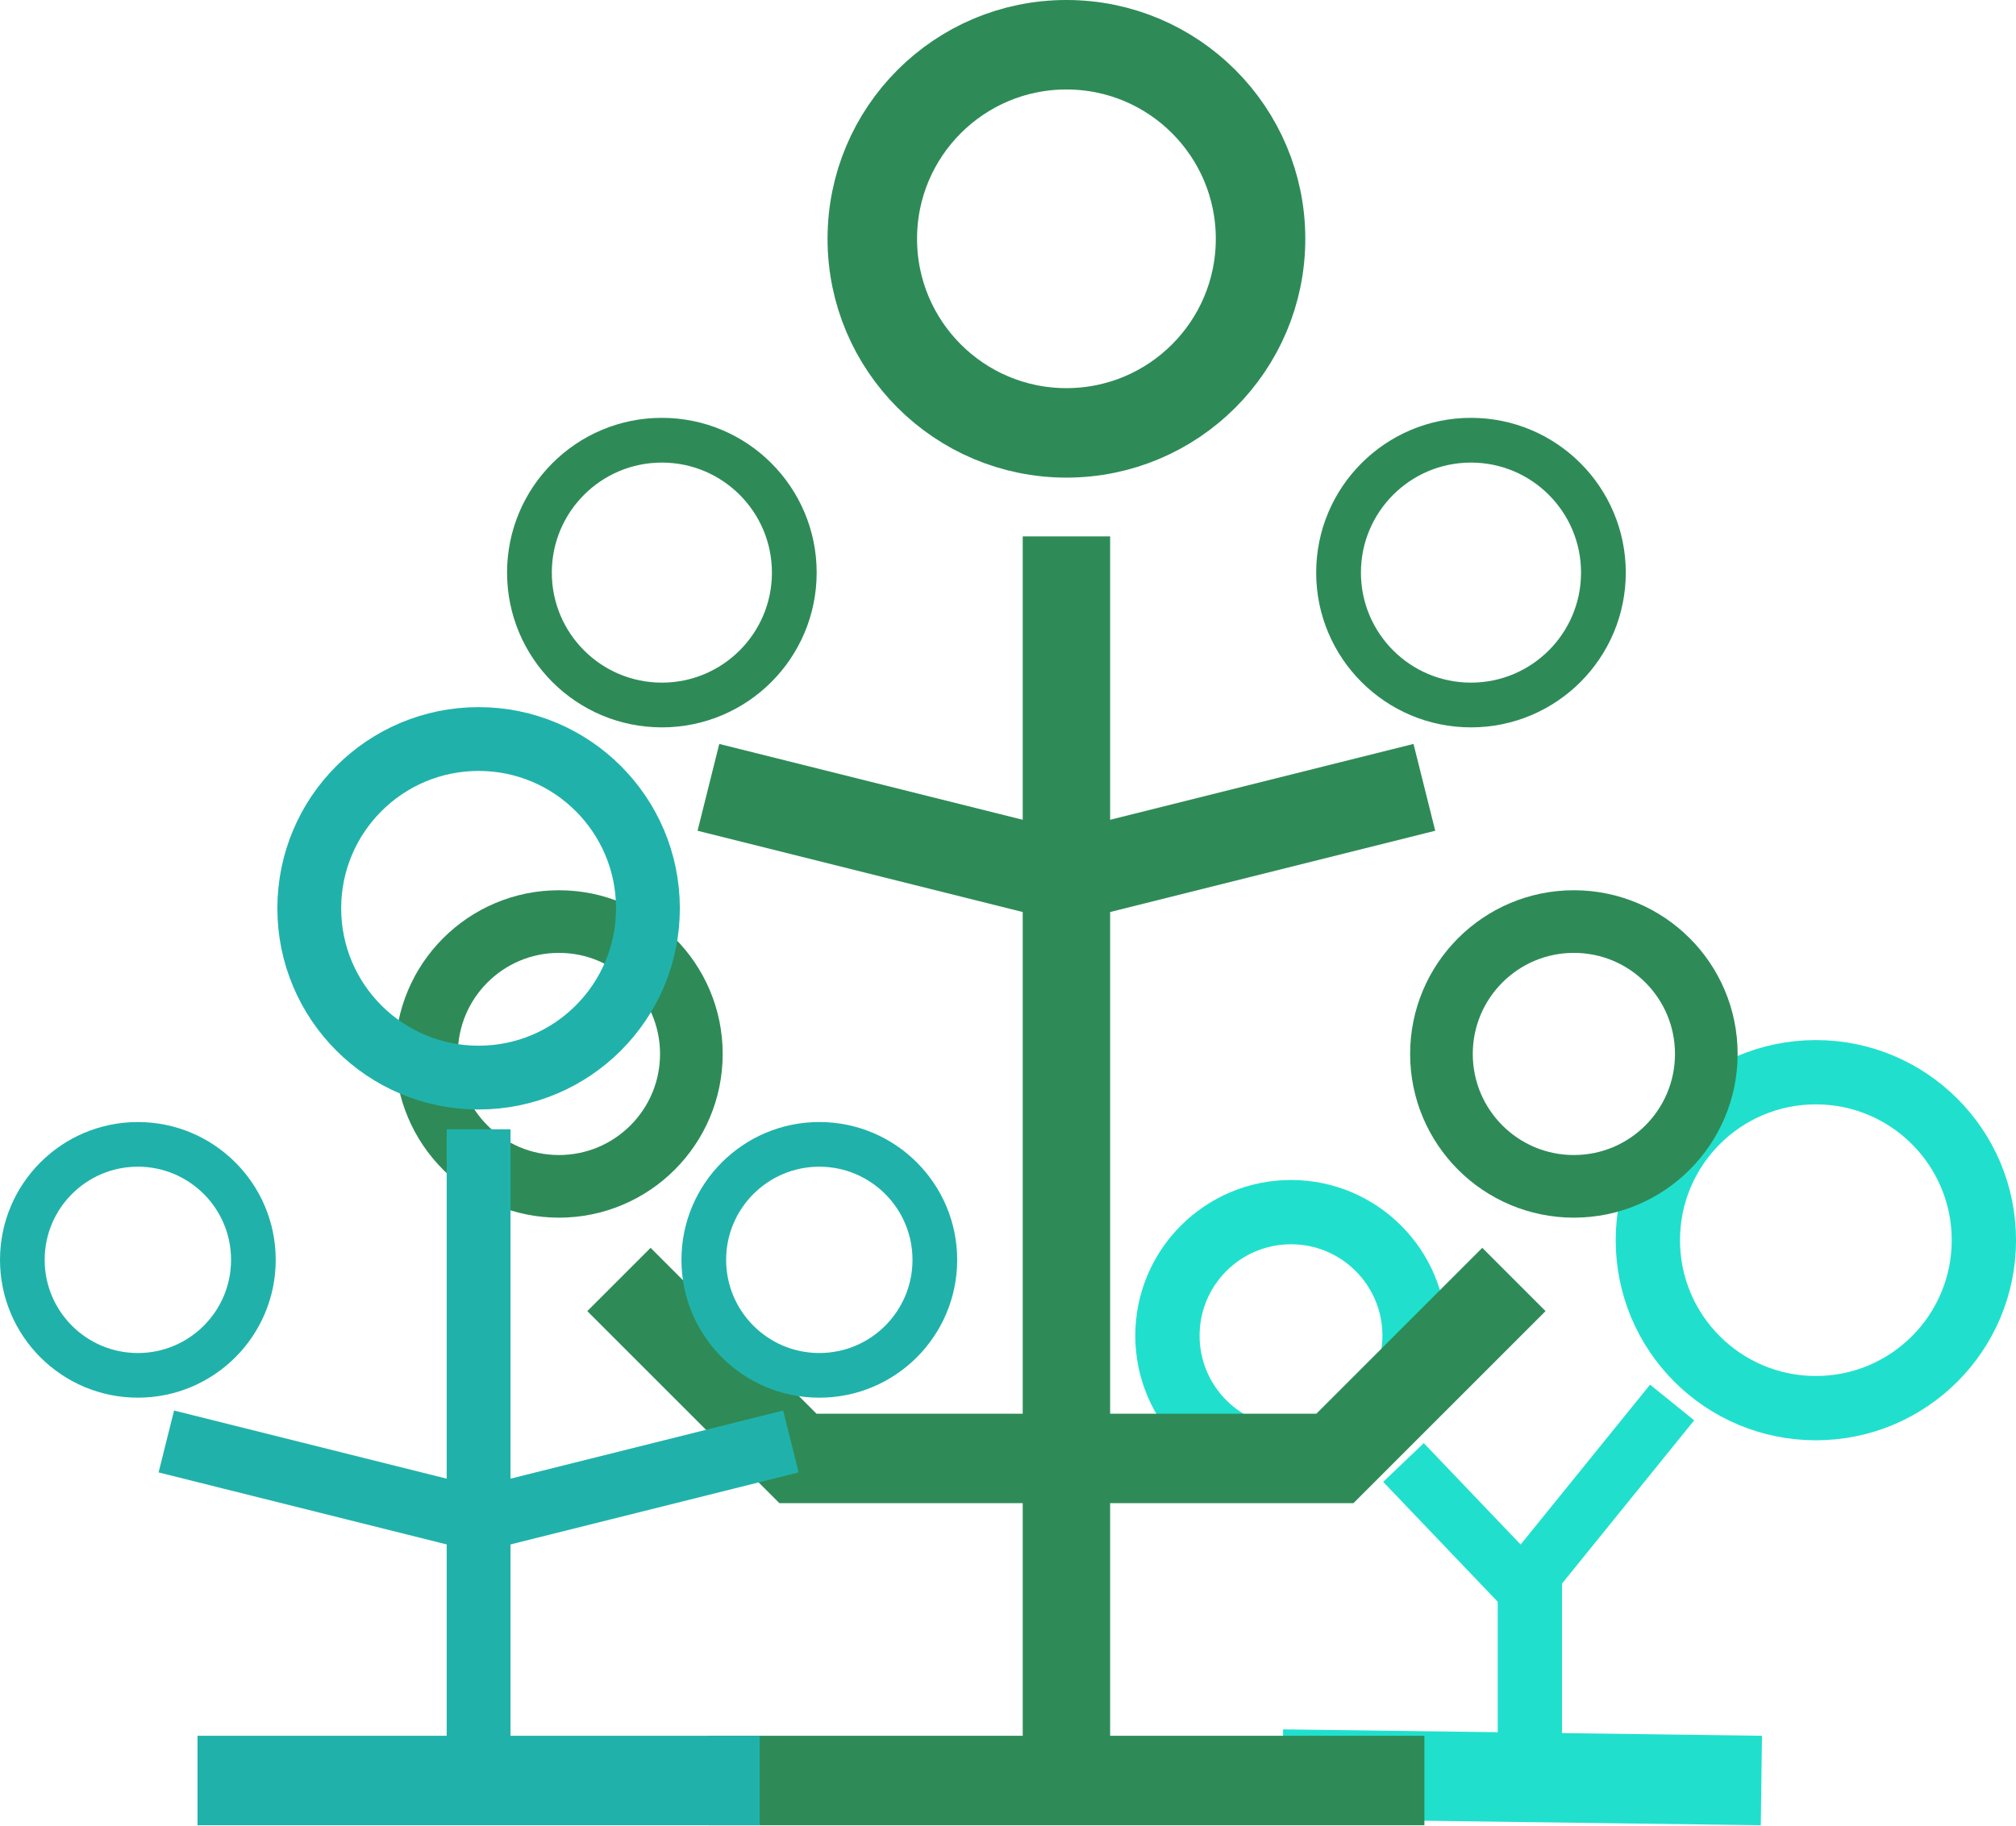
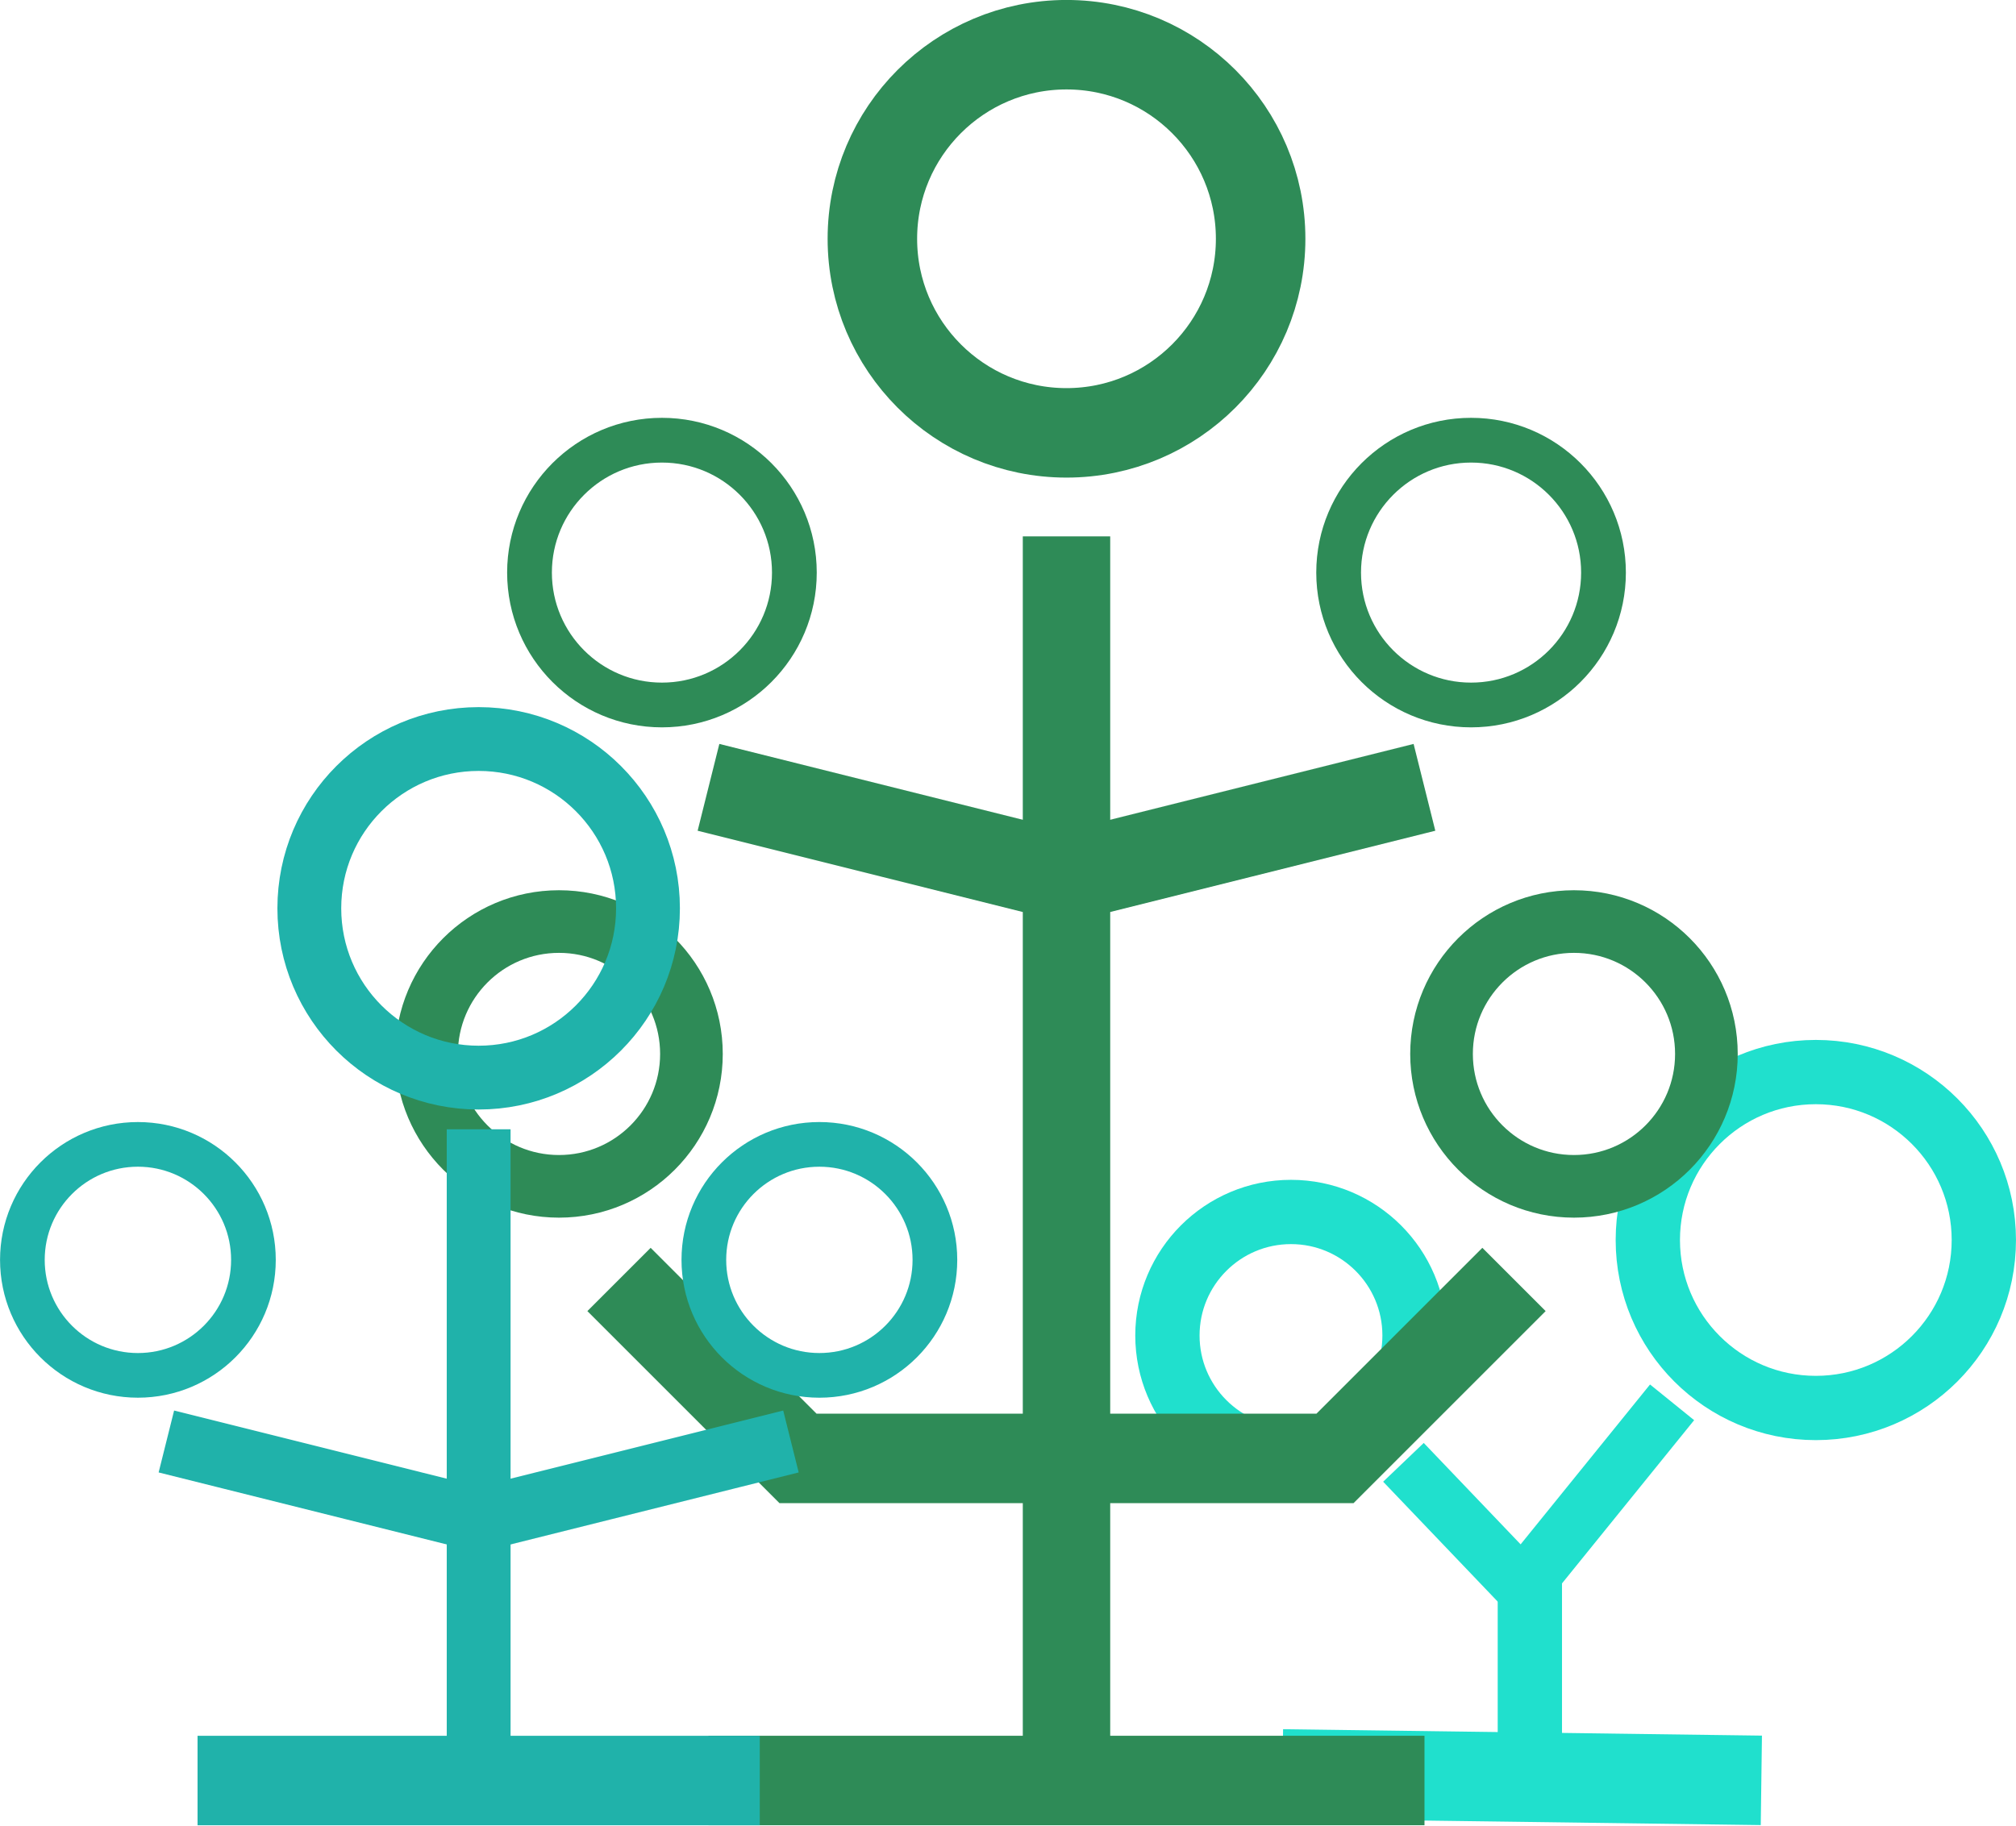
- <svg xmlns="http://www.w3.org/2000/svg" width="400" height="362.249" viewBox="0 0 105.833 95.845" version="1.1" id="svg5" xml:space="preserve">
-   <defs id="defs2" />
-   <g id="layer1">
-     <g transform="matrix(0.7129973,0,0,0.7129973,77.07533,71.41645)" fill="none" stroke="#20b2aa" id="g176">
-       <g id="g5845" transform="matrix(1.775763,0,0,1.775763,-218.0401,-53.74707)">
-         <g transform="matrix(1.007545,0,0,1.007545,-117.6618,-102.1494)" fill="none" stroke="#008000" id="g146">
-           <g id="g5766" transform="translate(6.329377,21.62537)">
-             <g id="g5756" transform="translate(2.209844,31.93209)">
-               <g id="g5776">
-                 <g id="g5785" transform="translate(143.4659,-53.53598)">
-                   <path d="m 81.211,180.38 19.707,0.264" stroke-width="3.683" id="path196-7" style="stroke:#20e0cd;stroke-opacity:1" transform="translate(-2.209844,-31.93209)" />
-                   <g transform="translate(-0.36252)" id="g140" style="stroke:#20e0cd;stroke-opacity:1">
-                     <path d="m 89.544,146.87 v -6.794" stroke-width="2.646" id="path134" style="stroke:#20e0cd;stroke-opacity:1" />
-                     <path d="m 88.77,141.34 6.627,-8.189" stroke-width="2.335" id="path136" style="stroke:#20e0cd;stroke-opacity:1" />
-                     <path d="m 89.919,141.46 -5.577,-5.839" stroke-width="2.31" id="path138" style="stroke:#20e0cd;stroke-opacity:1" />
-                   </g>
-                   <circle cx="100.95" cy="126.47" r="6.914" stroke-width="2.646" id="circle142" style="stroke:#20e0cd;stroke-opacity:1" />
-                   <circle cx="79.351" cy="130.4" r="5.085" stroke-width="2.646" id="circle144" style="stroke:#20e0cd;stroke-opacity:1" />
-                 </g>
+ <svg xmlns="http://www.w3.org/2000/svg" width="400" height="362.25" version="1.1" viewBox="0 0 105.83 95.845" xml:space="preserve">
+   <g transform="matrix(.713 0 0 .713 77.075 71.416)" fill="none" stroke="#20b2aa">
+     <g transform="matrix(1.7758 0 0 1.7758 -218.04 -53.747)">
+       <g transform="matrix(1.0075 0 0 1.0075 -117.66 -102.15)" fill="none" stroke="#008000">
+         <g transform="translate(6.3294 21.625)">
+           <g transform="translate(2.2098 31.932)">
+             <g transform="translate(143.47 -53.536)" stroke="#20e0cd">
+               <path transform="translate(-2.2098 -31.932)" d="m81.211 180.38 19.707 0.264" stroke-width="3.683" />
+               <g transform="translate(-.36252)">
+                 <path d="m89.544 146.87v-6.794" stroke-width="2.646" />
+                 <path d="m88.77 141.34 6.627-8.189" stroke-width="2.335" />
+                 <path d="m89.919 141.46-5.577-5.839" stroke-width="2.31" />
              </g>
+               <circle cx="100.95" cy="126.47" r="6.914" stroke-width="2.646" />
+               <circle cx="79.351" cy="130.4" r="5.085" stroke-width="2.646" />
            </g>
          </g>
        </g>
-         <g fill="none" stroke="#2e8b57" id="g214" transform="matrix(1.402512,0,0,1.402512,78.29663,-26.31178)">
-           <g id="g198">
-             <circle cx="34.846" cy="31.29" r="3.915" stroke-width="1.852" id="circle192" />
-             <circle cx="4.841" cy="31.29" r="3.915" stroke-width="1.852" id="circle194" />
-             <path d="m 9.26,52.775 h 21.167" stroke-width="2.646" id="path196" />
-           </g>
-           <path d="M 19.844,53.834 V 15.985" stroke-width="2.584" id="path200" />
-           <circle cx="19.844" cy="7.185" r="5.739" stroke-width="2.646" id="circle202" />
-           <path d="m 6.615,37.959 5.292,5.292 h 7.938" stroke-width="2.646" id="path204" />
-           <path d="m 33.073,37.959 -5.292,5.292 h -7.938" stroke-width="2.646" id="path206" />
-           <circle cx="31.804" cy="17.056" r="3.915" stroke-width="1.323" id="circle208" />
-           <circle cx="7.884" cy="17.056" r="3.915" stroke-width="1.323" id="circle210" />
-           <path d="m 9.26,23.406 10.583,2.646 10.583,-2.646" stroke-width="2.646" id="path212" />
+       </g>
+       <g transform="matrix(1.4025 0 0 1.4025 78.297 -26.312)" fill="none" stroke="#2e8b57">
+         <circle cx="34.846" cy="31.29" r="3.915" stroke-width="1.852" />
+         <circle cx="4.841" cy="31.29" r="3.915" stroke-width="1.852" />
+         <path d="m9.26 52.775h21.167" stroke-width="2.646" />
+         <path d="m19.844 53.834v-37.849" stroke-width="2.584" />
+         <g stroke-width="2.646">
+           <circle cx="19.844" cy="7.185" r="5.739" />
+           <path d="m6.615 37.959 5.292 5.292h7.938" />
+           <path d="m33.073 37.959-5.292 5.292h-7.938" />
        </g>
-         <g id="g5666">
-           <g id="g5740" transform="translate(61.9113,-10.89426)">
-             <path d="M 8.189,58.6 H 31.499" stroke-width="3.711" id="path196-0" />
-             <g id="g5730" transform="translate(0,3.74376)">
-               <g id="g5722">
-                 <circle cx="33.971" cy="33.263" r="4.79" stroke-width="1.852" id="circle162" style="stroke:#20b2aa;stroke-width:1.853;stroke-dasharray:none;stroke-opacity:1" />
-                 <circle cx="5.716" cy="33.263" r="4.79" stroke-width="1.852" id="circle164" />
-                 <path d="M 19.844,53.743 V 27.847" id="path168" style="stroke-width:2.646" />
-                 <circle cx="19.844" cy="18.683" r="7.021" id="circle170" style="stroke-width:2.646" />
-                 <path d="m 6.896,40.795 12.948,3.237 12.948,-3.237" id="path172" style="stroke-width:2.646" />
-               </g>
-             </g>
+         <circle cx="31.804" cy="17.056" r="3.915" stroke-width="1.323" />
+         <circle cx="7.884" cy="17.056" r="3.915" stroke-width="1.323" />
+         <path d="m9.26 23.406 10.583 2.646 10.583-2.646" stroke-width="2.646" />
+       </g>
+       <g transform="translate(61.911 -10.894)">
+         <path d="m8.189 58.6h23.31" stroke-width="3.711" />
+         <g transform="translate(0 3.7438)">
+           <circle cx="33.971" cy="33.263" r="4.79" stroke="#20b2aa" stroke-width="1.853" />
+           <circle cx="5.716" cy="33.263" r="4.79" stroke-width="1.852" />
+           <g stroke-width="2.646">
+             <path d="m19.844 53.743v-25.896" />
+             <circle cx="19.844" cy="18.683" r="7.021" />
+             <path d="m6.896 40.795 12.948 3.237 12.948-3.237" />
          </g>
        </g>
      </g>
    </g>
  </g>
</svg>
